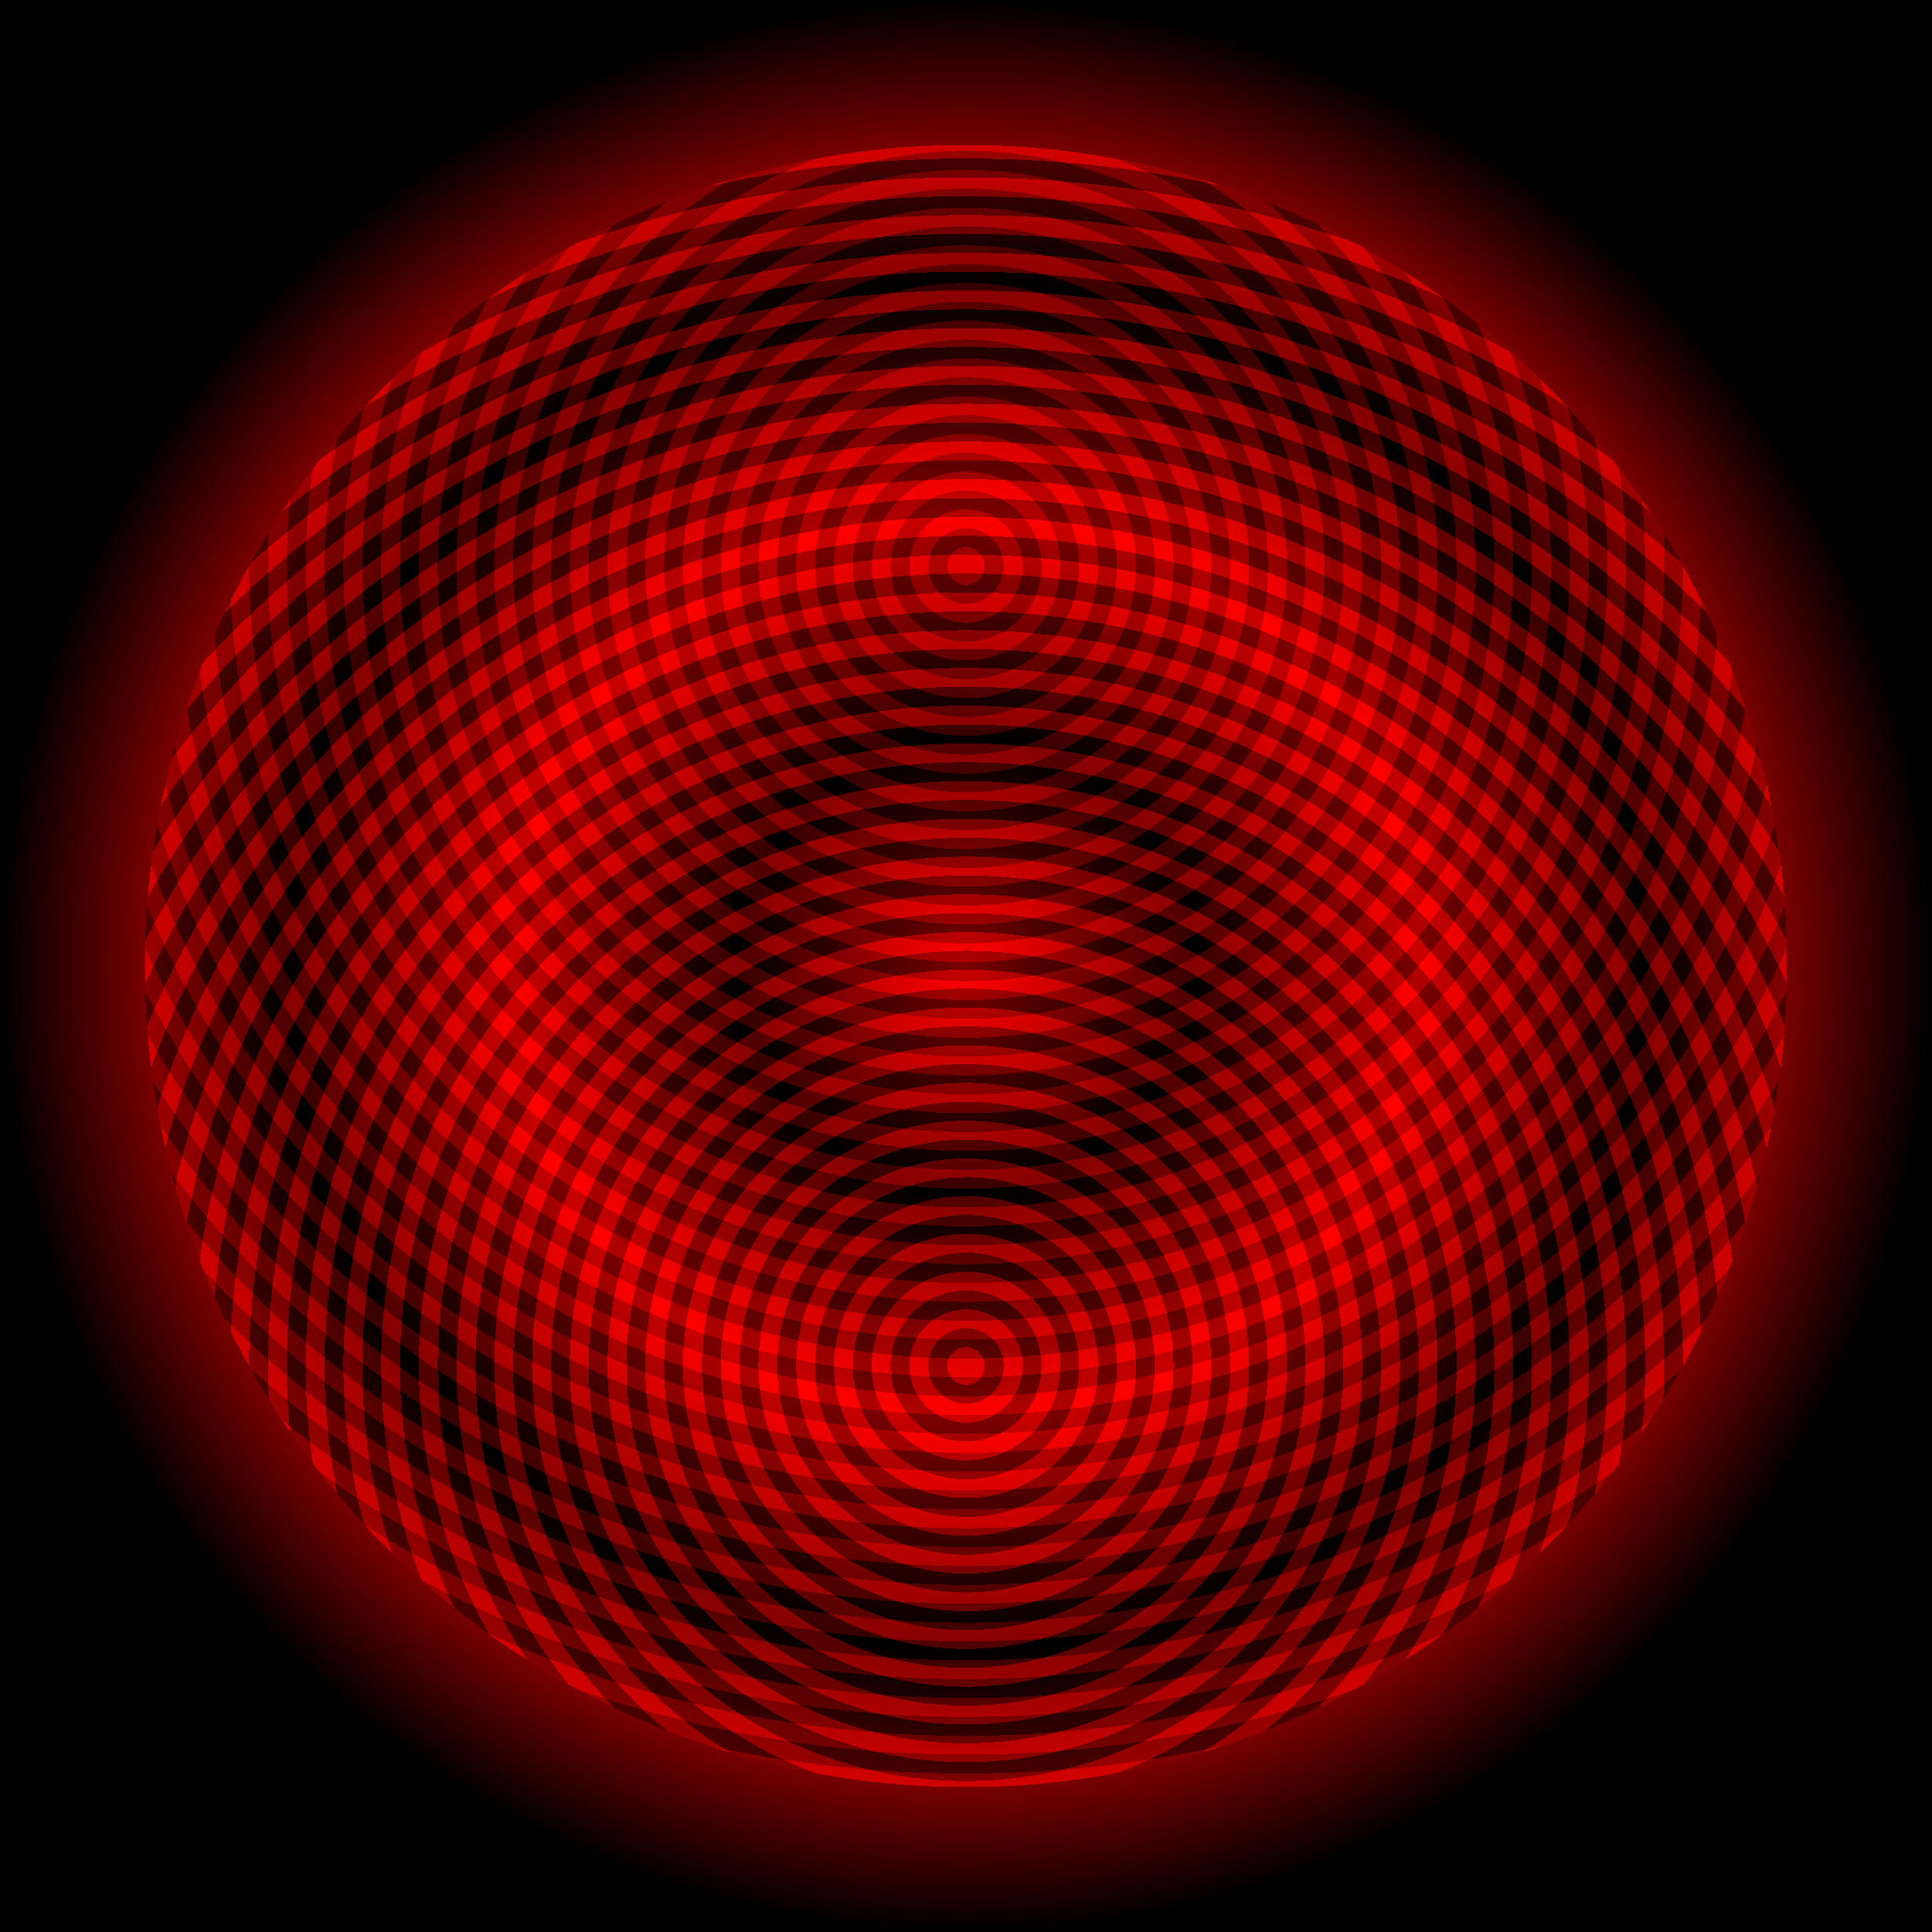
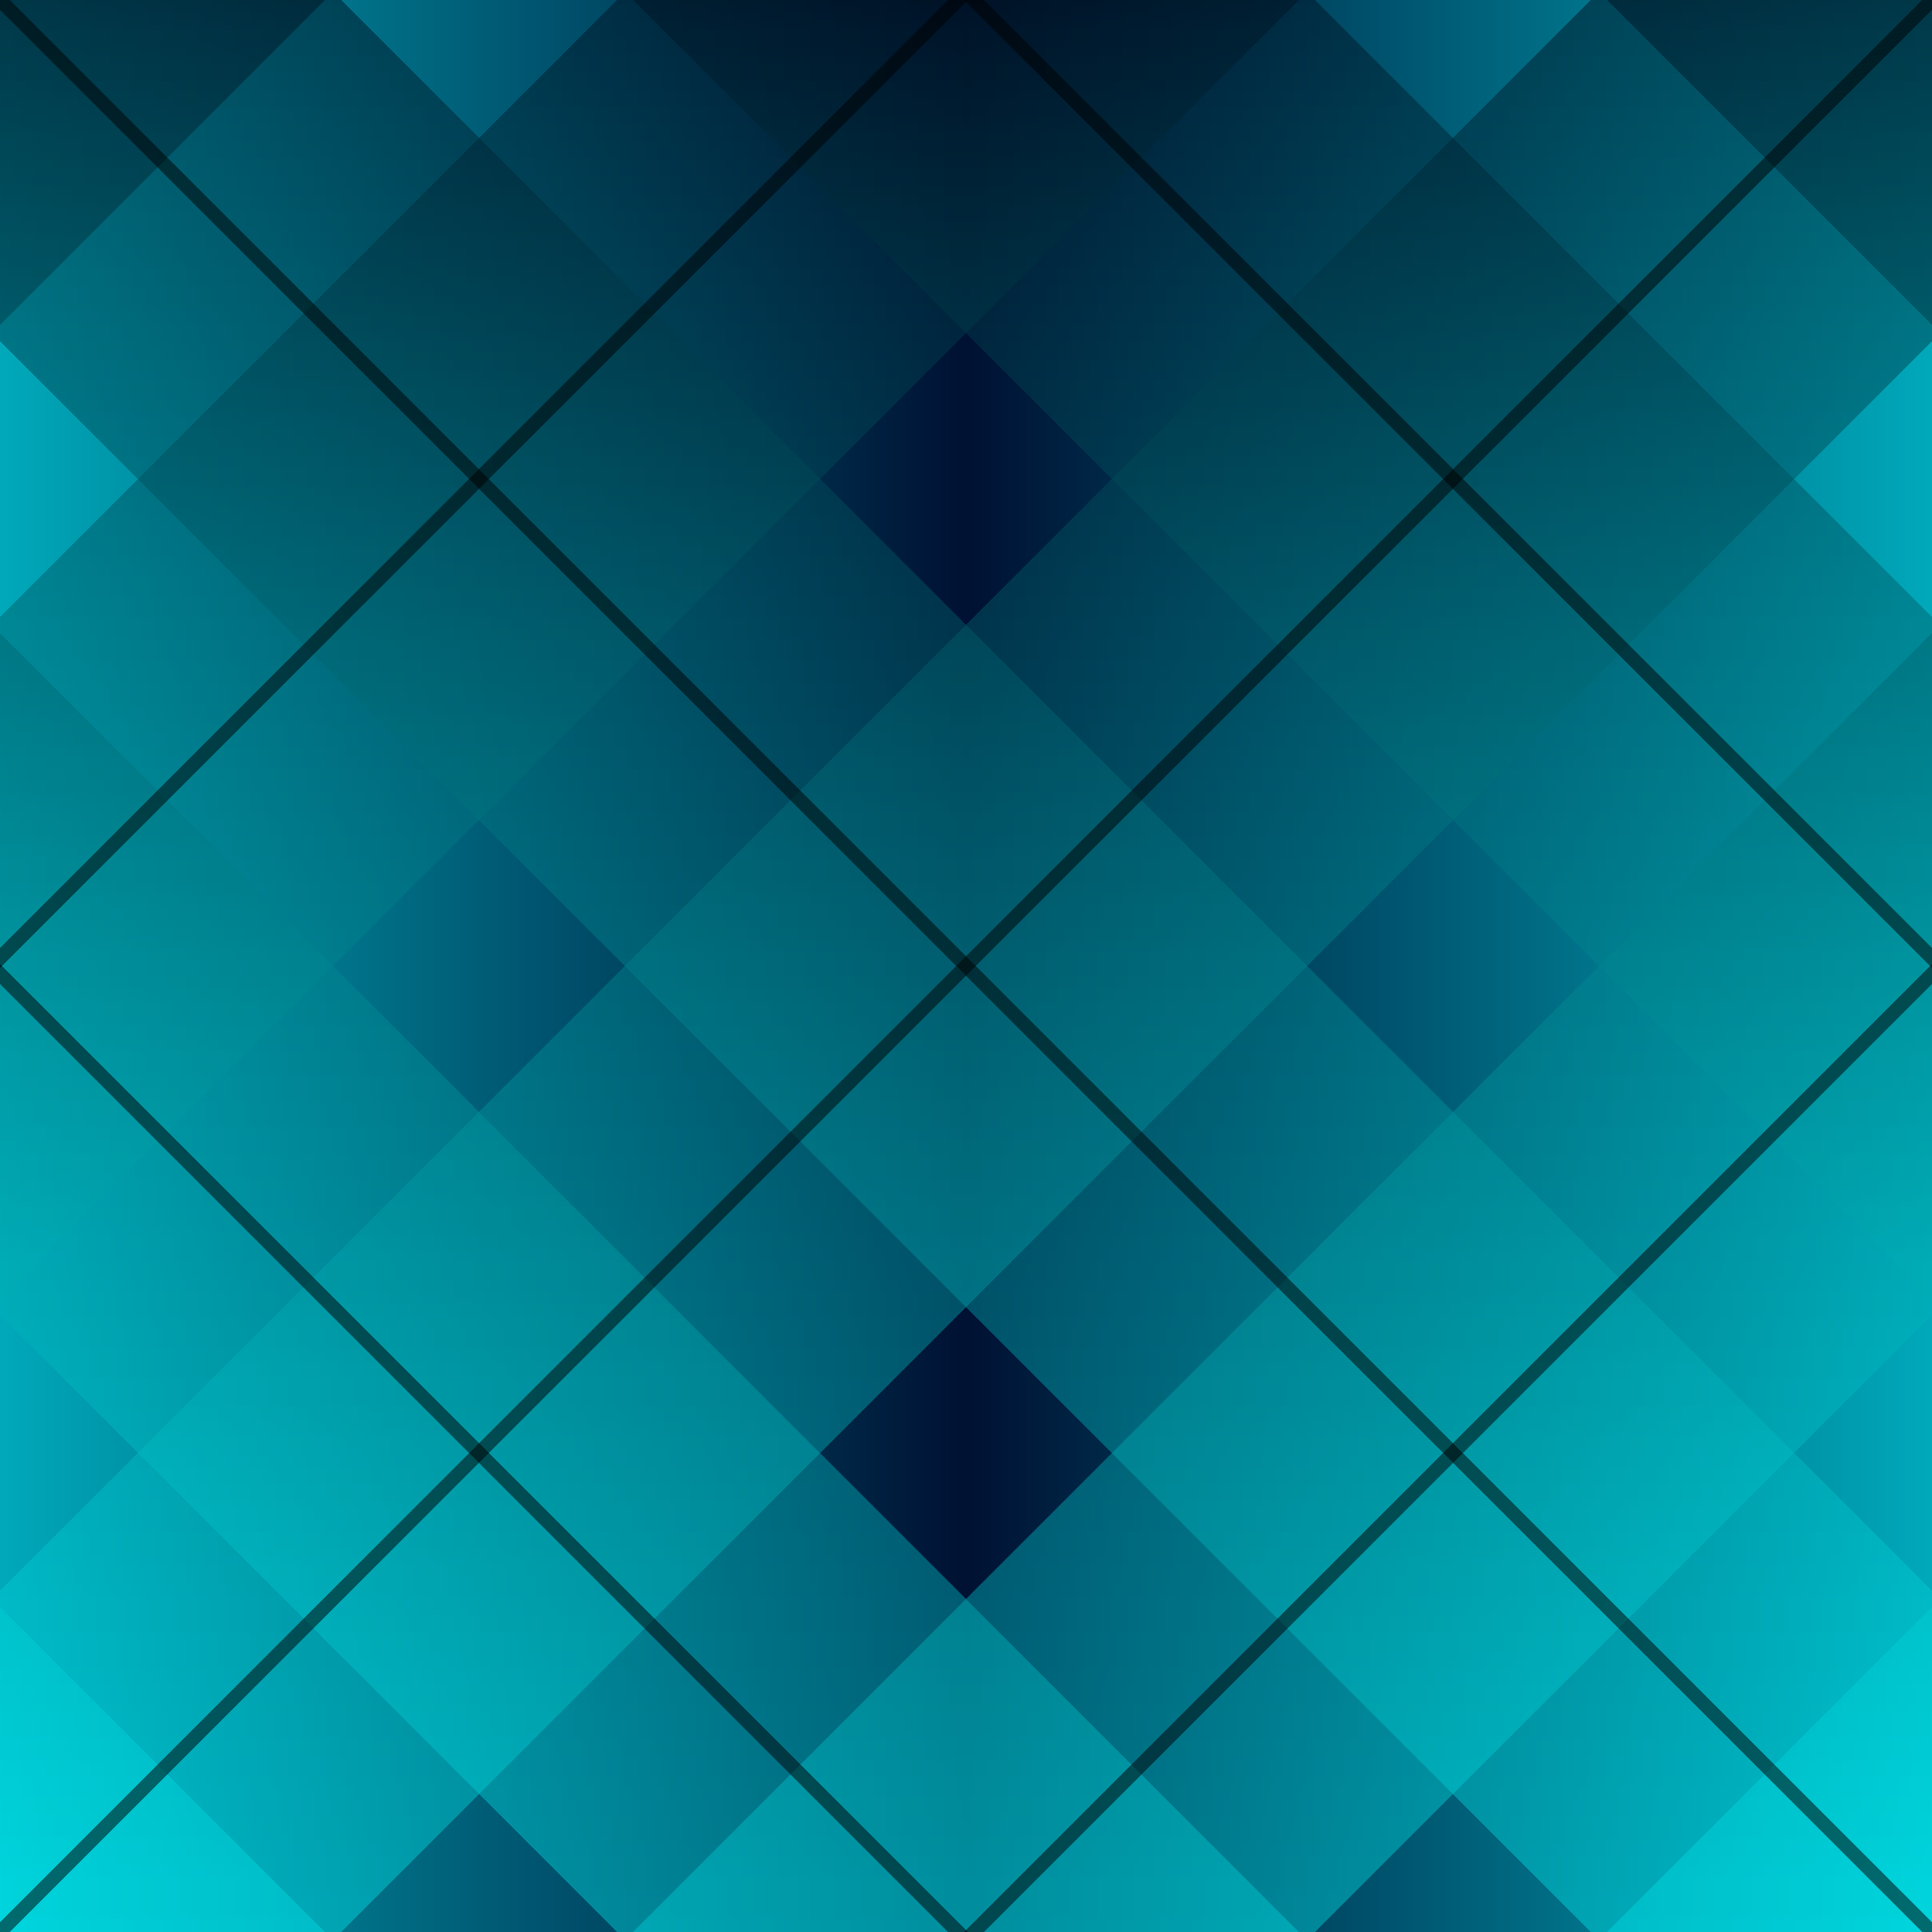
- <svg xmlns="http://www.w3.org/2000/svg" xmlns:xlink="http://www.w3.org/1999/xlink" width="512" height="512" viewBox="0 0 512 512" version="1.1">
+ <svg xmlns="http://www.w3.org/2000/svg" version="1.1" viewBox="0 0 512 512" width="512" height="512">
  <defs>
-     <linearGradient id="linearGradient2">
-       <stop offset="0.00" style="stop-color:#ff0000;stop-opacity:0" />
-       <stop offset="0.85" style="stop-color:#ff0000;stop-opacity:0" />
-       <stop offset="0.85" style="stop-color:#770000;stop-opacity:1" />
-       <stop offset="1.00" style="stop-color:#000000;stop-opacity:1" />
+     <linearGradient x1="0" y1="0" x2="0.125" y2="0.125" spreadMethod="reflect" id="linearGradient1382">
+       <stop style="stop-color:#ffffff;stop-opacity:1" offset="0.000" />
+       <stop style="stop-color:#ffffff;stop-opacity:1" offset="0.020" />
+       <stop style="stop-color:#000000;stop-opacity:0" offset="0.021" />
+       <stop style="stop-color:#000000;stop-opacity:0" offset="1.000" />
    </linearGradient>
-     <linearGradient id="linearGradient3">
-       <stop offset="0.0" style="stop-color:#ff0000;stop-opacity:1" />
-       <stop offset="0.5" style="stop-color:#ff0000;stop-opacity:1" />
-       <stop offset="0.5" style="stop-color:#000000;stop-opacity:1" />
-       <stop offset="1.0" style="stop-color:#000000;stop-opacity:1" />
+     <linearGradient x1="0" y1="0" x2="0.125" y2="0.125" spreadMethod="reflect" id="linearGradient1383">
+       <stop style="stop-color:#ffffff;stop-opacity:1" offset="0.000" />
+       <stop style="stop-color:#ffffff;stop-opacity:1" offset="0.700" />
+       <stop style="stop-color:#000000;stop-opacity:0" offset="0.701" />
+       <stop style="stop-color:#000000;stop-opacity:0" offset="1.000" />
    </linearGradient>
-     <linearGradient id="linearGradient1">
-       <stop offset="0.0" style="stop-color:#ff0000;stop-opacity:1" />
-       <stop offset="1.0" style="stop-color:#000000;stop-opacity:1" />
+     <linearGradient x1="0" y1="0" x2="0" y2="1" spreadMethod="reflect" id="linearGradient1381">
+       <stop style="stop-color:#000000;stop-opacity:1" offset="1.000" />
+       <stop style="stop-color:#003344;stop-opacity:1" offset="1.000" />
    </linearGradient>
-     <radialGradient xlink:href="#linearGradient2" id="radialGradient1" cx="256" cy="256" fx="256" fy="256" r="256" gradientUnits="userSpaceOnUse" />
-     <radialGradient xlink:href="#linearGradient1" id="radialGradient21" spreadMethod="reflect" cx="256" cy="256" fx="256" fy="256" r="60" gradientUnits="userSpaceOnUse" />
-     <radialGradient xlink:href="#linearGradient3" id="radialGradient2" spreadMethod="repeat" cx="256" cy="150" fx="256" fy="150" r="10" gradientUnits="userSpaceOnUse" />
+     <linearGradient x1="0" y1="0" x2="0" y2="1" spreadMethod="repeat" id="linearGradient1380">
+       <stop style="stop-color:#001122;stop-opacity:1" offset="0.000" />
+       <stop style="stop-color:#00ffff;stop-opacity:0.7" offset="1.000" />
+     </linearGradient>
+     <linearGradient x1="0" y1="0" x2="0.5" y2="0" spreadMethod="reflect" id="linearGradient1379">
+       <stop style="stop-color:#00aabb;stop-opacity:1" offset="0.000" />
+       <stop style="stop-color:#001133;stop-opacity:1" offset="1.000" />
+     </linearGradient>
+     <mask id="Mask2">
+       <rect style="fill:url(#linearGradient1383);fill-opacity:0.5;stroke:none" width="512" height="512" x="0" y="0" />
+       <rect style="fill:url(#linearGradient1383);fill-opacity:0.5;stroke:none" transform="rotate(90)" width="512" height="512" x="0" y="-512" />
+     </mask>
+     <mask id="Mask1">
+       <rect style="fill:url(#linearGradient1382);fill-opacity:0.5;stroke:none" width="512" height="512" x="0" y="0" />
+       <rect style="fill:url(#linearGradient1382);fill-opacity:0.5;stroke:none" transform="rotate(90)" width="512" height="512" x="0" y="-512" />
+     </mask>
  </defs>
-   <rect style="        fill:url(#radialGradient21);        fill-opacity:1;" width="512" height="512" x="0" y="0" />
-   <rect style="        fill:url(#radialGradient2);        fill-opacity:0.31;" width="512" height="512" x="0" y="0" />
-   <rect style="        fill:url(#radialGradient2);        fill-opacity:0.31;" x="0" y="0" height="512" width="512" transform="rotate(180, 256, 256)" />
-   <rect style="        fill:url(#radialGradient1);        fill-opacity:1;" width="512" height="512" x="0" y="0" />
+   <rect style="fill:url(#linearGradient1379);fill-opacity:1;stroke:none" width="512" height="512" x="0" y="0" />
+   <rect style="fill:url(#linearGradient1380);mask:url(#Mask2);fill-opacity:1;stroke:none" width="512" height="512" x="0" y="0" />
+   <rect style="fill:url(#linearGradient1381);mask:url(#Mask1);fill-opacity:1;stroke:none" width="512" height="512" x="0" y="0" />
+   <rect style="fill:url(#linearGradient1380zzzzzzzzzzzzzzzzzzzz);mask:url(#Mask1);fill-opacity:1;stroke:none" width="512" height="512" x="0" y="0" />
</svg>
